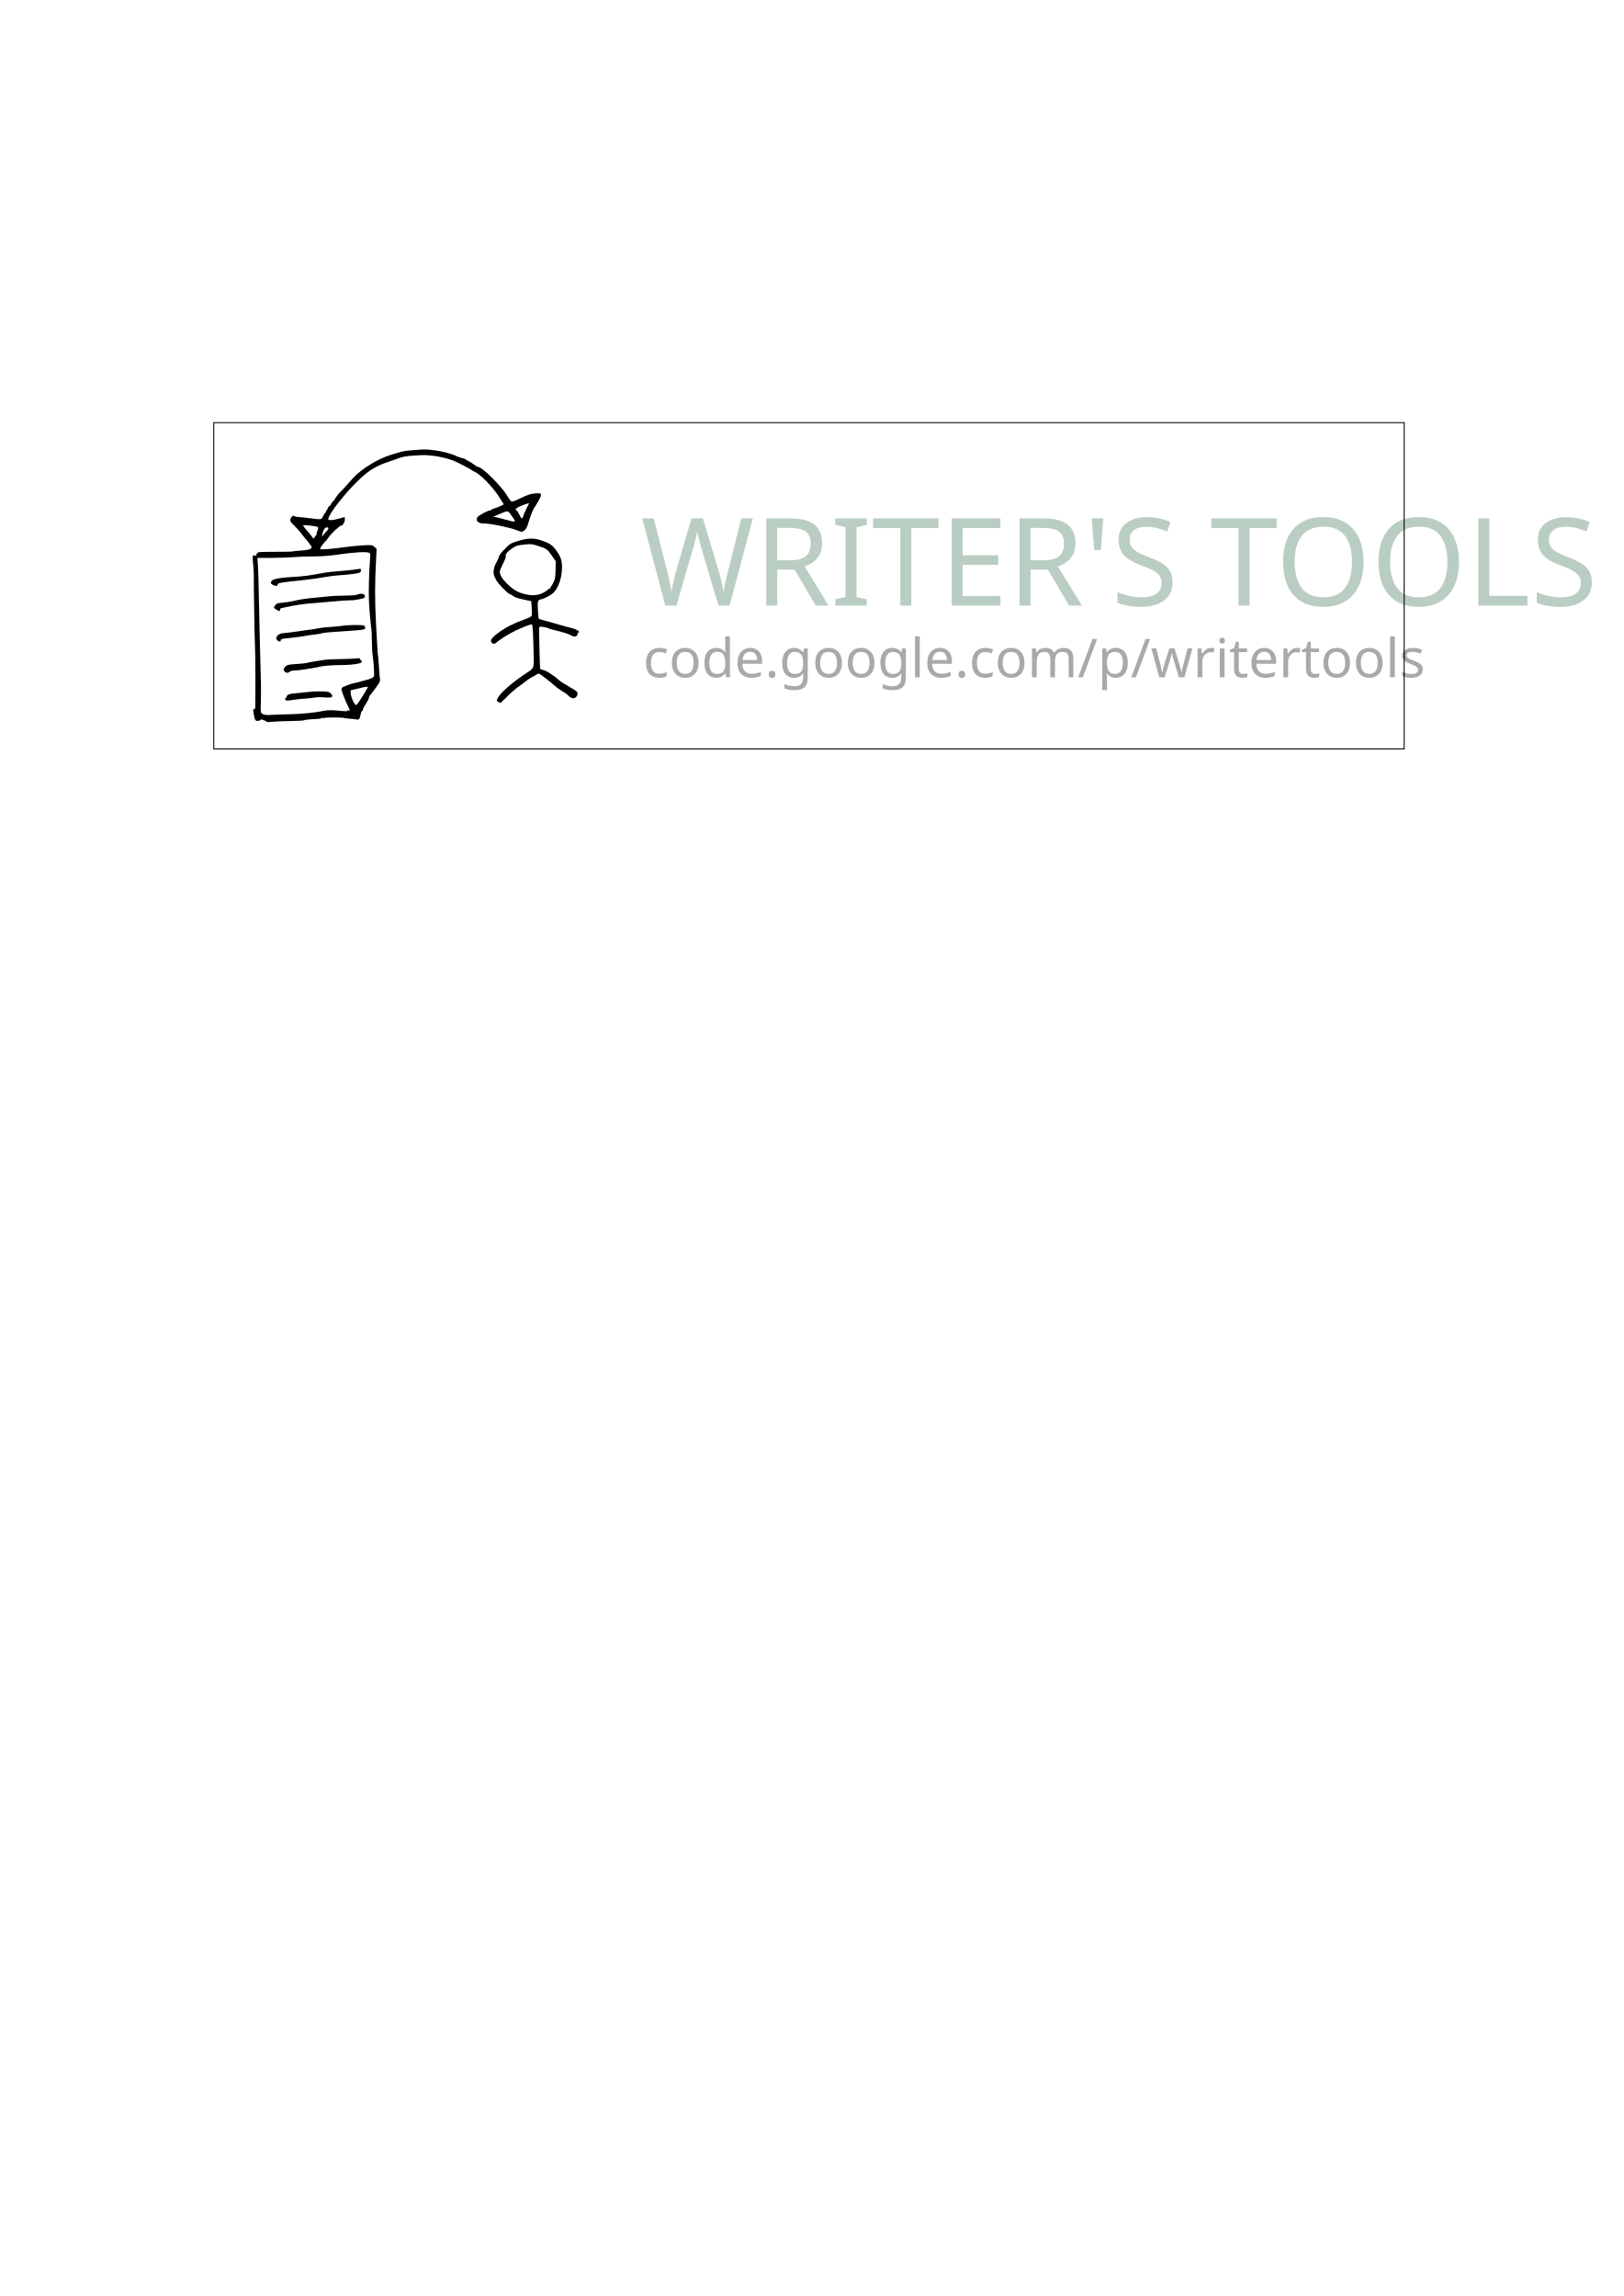
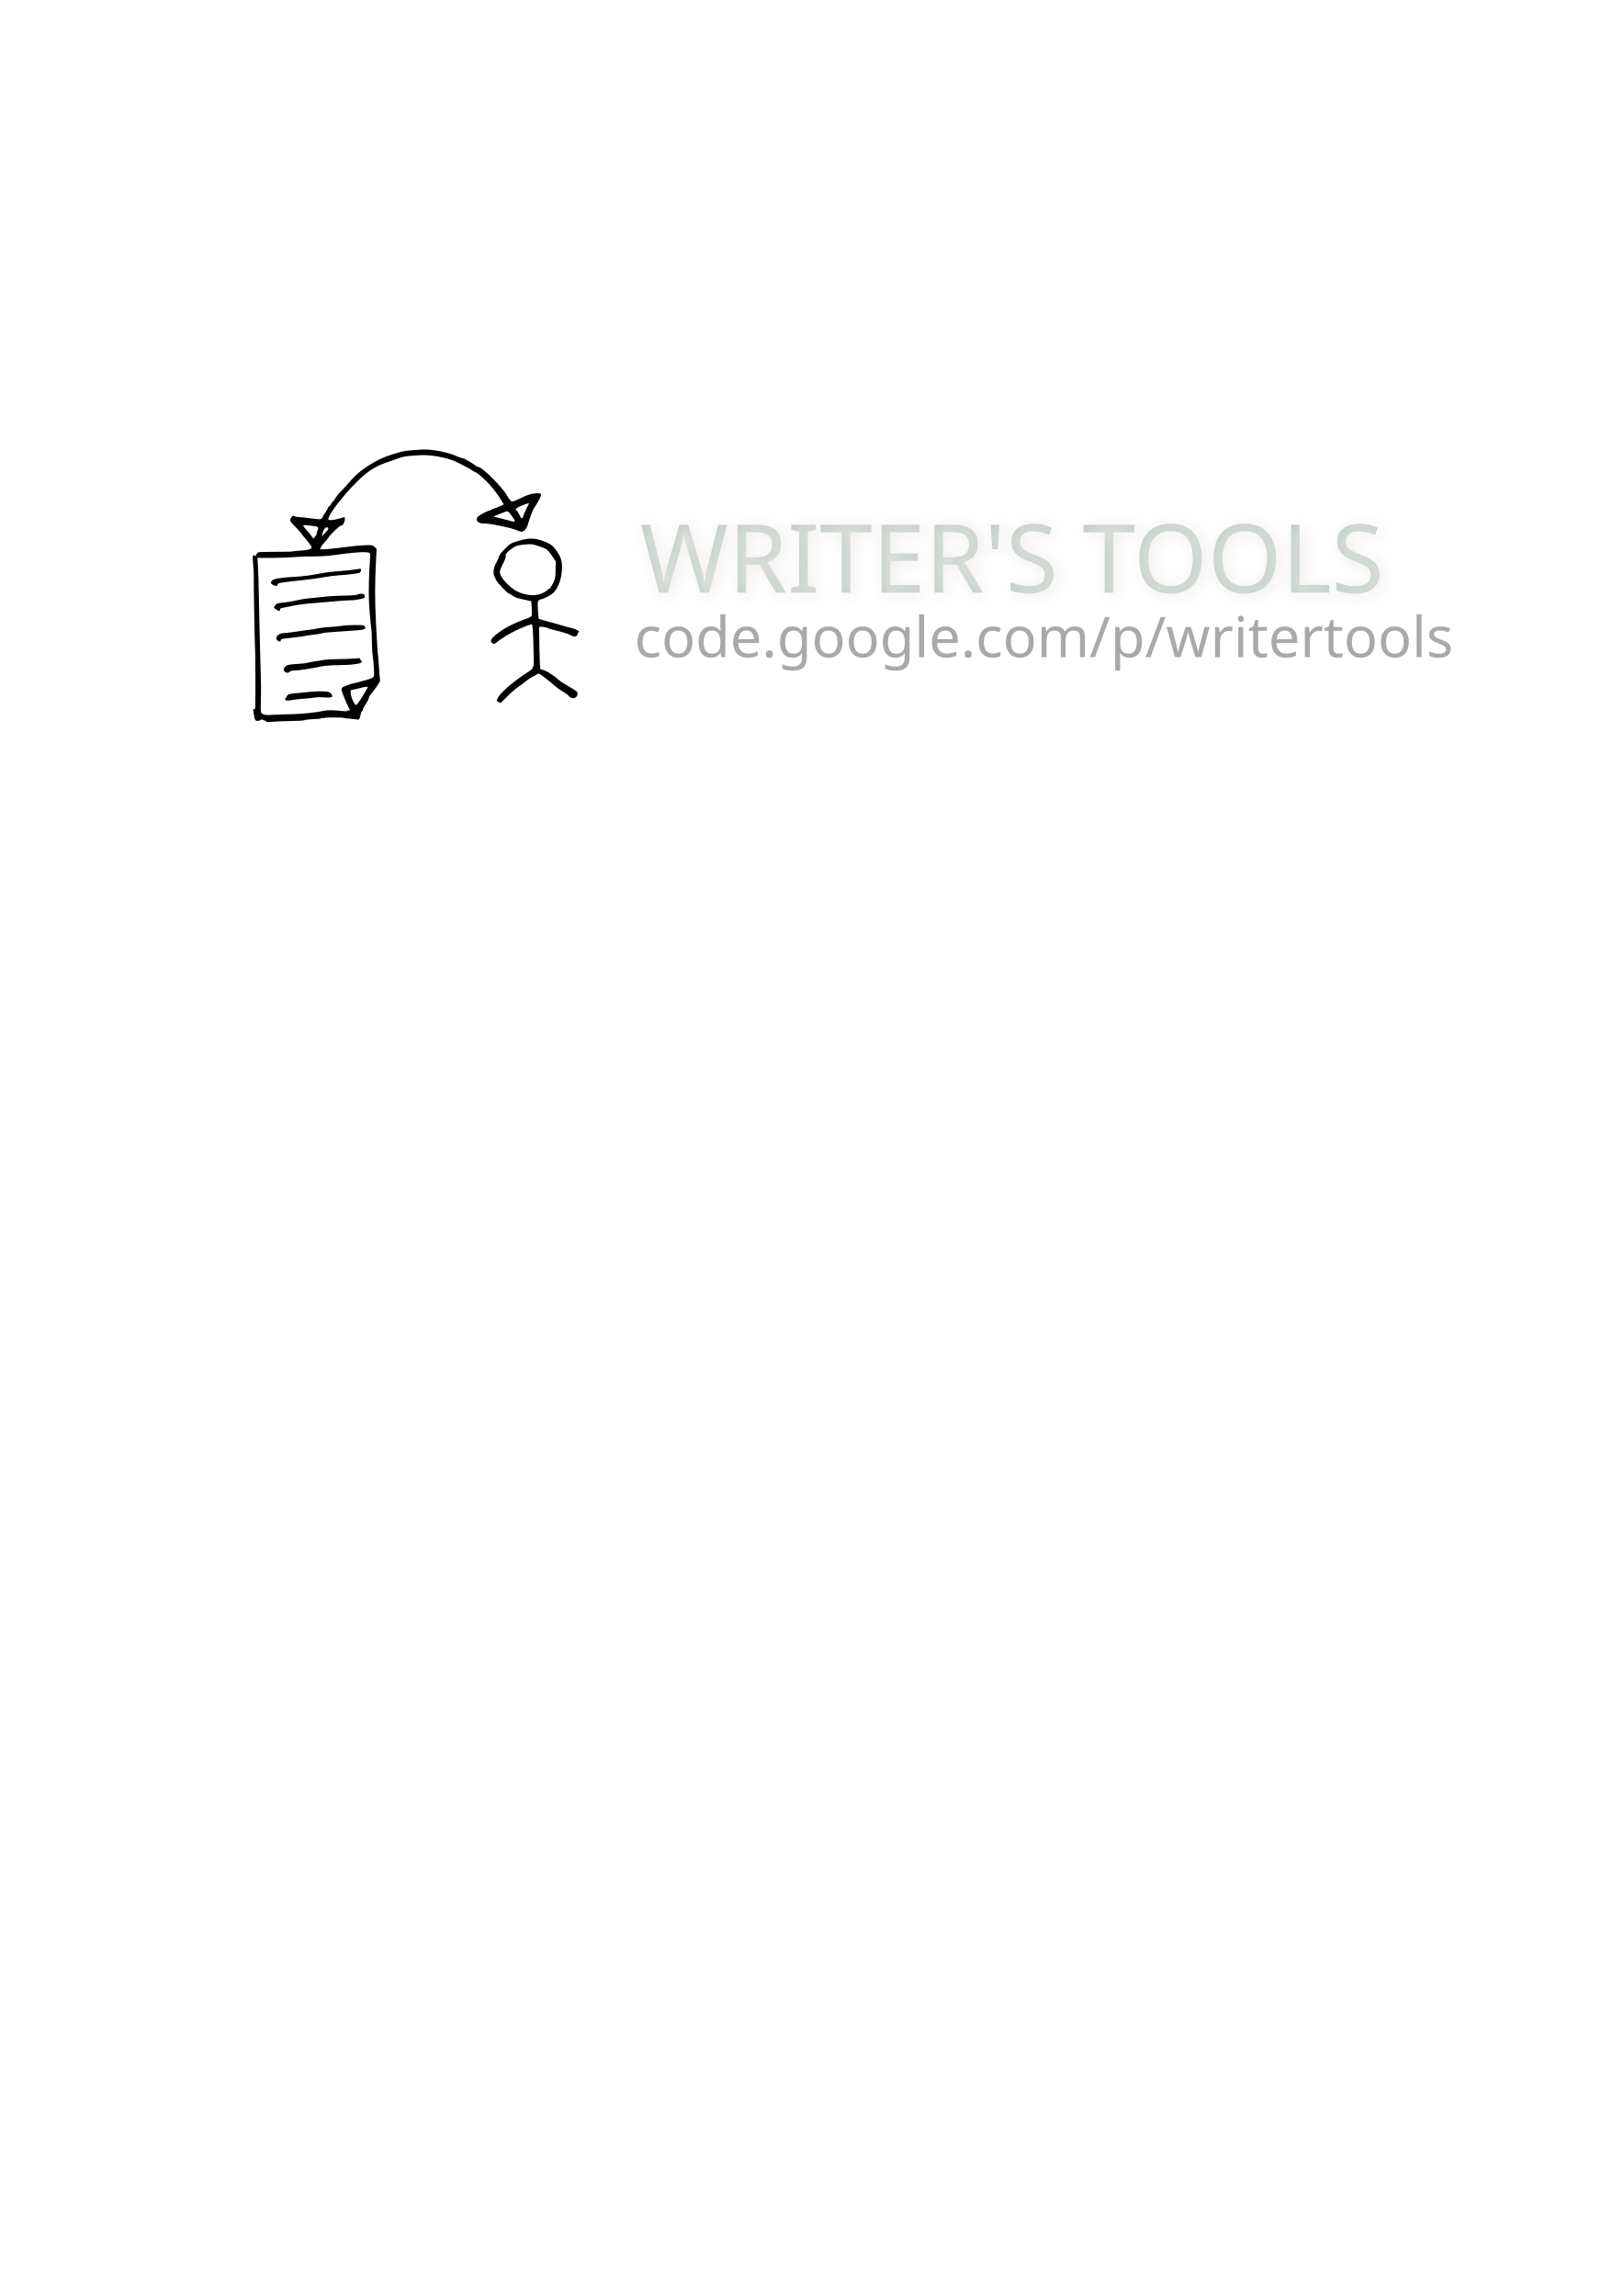
<svg xmlns="http://www.w3.org/2000/svg" width="744.094" height="1052.362" id="svg2">
-   <defs id="defs4" />
+   <defs id="defs4">
+     <filter x="-0.025" width="1.049" y="-0.234" height="1.468" id="filter3427">
+       <feGaussianBlur stdDeviation="3.43" id="feGaussianBlur3429" />
+     </filter>
+   </defs>
  <g id="layer1">
    <g id="g2223" transform="matrix(0.3534425,0,0,0.3534425,57.14088,101.4466)">
      <path id="path1350" d="M 183.429,648.634 C 183.429,648.013 183.091,647.601 182.679,647.717 C 182.266,647.834 180.859,647.338 179.551,646.614 C 178.132,645.829 176.923,645.678 176.551,646.24 C 175.593,647.687 171.892,648.344 170.158,647.374 C 169.304,646.895 168.316,644.592 167.963,642.254 C 167.61,639.917 167.085,636.768 166.796,635.255 C 166.401,633.194 166.665,632.505 167.849,632.505 C 169.62,632.505 169.485,636.252 169.469,587.505 C 169.463,571.28 169.226,554.855 168.941,551.005 C 168.457,544.456 167.195,469.996 167.383,459.005 C 167.43,456.255 167.033,449.517 166.502,444.031 C 165.786,436.625 165.836,433.871 166.699,433.338 C 167.338,432.943 168.387,433.056 169.03,433.589 C 169.852,434.272 170.378,433.843 170.805,432.143 C 171.172,430.679 172.388,429.481 173.889,429.104 C 175.252,428.762 185.383,428.513 196.403,428.55 C 207.422,428.587 216.787,428.401 217.214,428.138 C 217.641,427.874 222.701,427.353 228.459,426.981 C 238.515,426.33 242.429,425.013 242.429,422.279 C 242.429,421.556 235.739,412.806 233.426,410.505 C 233.15,410.23 231.039,407.53 228.736,404.505 C 226.433,401.48 222.272,396.862 219.489,394.243 C 214.022,389.098 213.48,387.297 216.295,383.636 C 217.838,381.629 218.441,381.441 220.241,382.405 C 221.409,383.03 223.617,383.509 225.147,383.47 C 226.677,383.43 233.104,384.077 239.429,384.908 C 255.781,387.056 254.916,387.195 257.429,382.005 C 258.627,379.53 260.043,377.505 260.577,377.505 C 261.11,377.505 261.3,377.106 260.999,376.618 C 260.697,376.131 261.121,375.176 261.94,374.496 C 262.759,373.816 263.429,372.644 263.429,371.891 C 263.429,371.138 264.329,369.96 265.429,369.273 C 266.529,368.586 267.429,367.527 267.429,366.919 C 267.429,366.312 268.325,365.004 269.42,364.013 C 270.515,363.022 272.494,360.365 273.819,358.108 C 275.143,355.851 277.51,352.842 279.078,351.421 C 280.646,350 283.729,346.809 285.929,344.331 C 288.129,341.853 292.404,337.04 295.429,333.636 C 306.51,321.167 329.14,307.314 346.429,302.417 C 350.554,301.249 354.604,300.029 355.429,299.706 C 356.254,299.383 357.379,299.052 357.929,298.971 C 358.479,298.889 360.054,298.544 361.429,298.204 C 364.049,297.555 371.545,296.839 384.867,295.963 C 397.752,295.116 420.822,299.589 431.429,304.991 C 432.804,305.691 435.504,306.6 437.429,307.01 C 439.354,307.421 441.154,308.037 441.429,308.381 C 441.704,308.724 443.729,309.893 445.929,310.978 C 448.129,312.063 451.494,314.201 453.406,315.728 C 455.319,317.255 457.571,318.505 458.411,318.505 C 463.444,318.505 489.259,344.206 495.812,355.741 C 498.179,359.907 500.712,363.136 501.772,363.338 C 502.786,363.53 506.386,362.342 509.772,360.697 C 522.542,354.493 525.789,353.358 532.36,352.808 C 541.28,352.06 541.747,353.235 536.334,362.806 C 534.095,366.766 531.689,370.68 530.988,371.505 C 529.468,373.292 525.109,384.715 522.887,392.733 C 521.261,398.599 517.877,402.505 514.421,402.505 C 513.465,402.505 510.606,401.586 508.067,400.463 C 500.714,397.211 472.761,391.548 465.235,391.786 C 458.146,392.011 454.214,387.619 457.679,383.345 C 459.542,381.047 472.292,374.303 473.437,375.01 C 473.982,375.347 474.429,375.219 474.429,374.724 C 474.429,374.23 476.341,373.239 478.679,372.522 C 483.529,371.035 491.429,367.544 491.429,366.887 C 491.429,366.645 488.565,362.072 485.064,356.726 C 476.622,343.831 461.485,328.356 453.861,324.826 C 451.698,323.824 449.704,322.719 449.429,322.369 C 448.474,321.154 429.897,311.582 425.425,310 C 417.008,307.022 406.48,304.614 398.696,303.886 C 388.137,302.898 388.543,302.899 374.44,303.829 C 364.536,304.483 360.398,305.24 354.44,307.487 C 350.309,309.045 344.229,311.202 340.929,312.28 C 325.117,317.444 314.561,324.217 300.929,337.948 C 290.864,348.085 288.062,351.265 276.131,366.09 C 269.302,374.576 263.073,385.12 264.001,386.622 C 264.9,388.078 270.504,387.628 277.929,385.505 C 281.775,384.405 285.036,383.505 285.175,383.505 C 285.315,383.505 285.429,384.871 285.429,386.54 C 285.429,390.012 282.847,394.505 280.851,394.505 C 278.784,394.505 267.525,404.97 264.448,409.751 C 262.942,412.091 260.479,415.13 258.974,416.505 C 256.464,418.799 253.429,423.482 253.429,425.061 C 253.429,426.065 267.177,424.975 284.929,422.565 C 293.729,421.37 305.472,420.228 311.024,420.028 C 320.724,419.678 321.229,419.764 323.894,422.236 L 326.669,424.809 L 326.049,436.407 C 324.295,469.258 324.239,490.295 325.827,521.038 C 327.444,552.349 327.948,559.957 328.807,566.005 C 329.041,567.655 329.534,574.34 329.903,580.861 C 330.271,587.381 330.798,593.303 331.073,594.02 C 331.348,594.738 330.912,596.603 330.103,598.165 C 328.798,600.686 321.61,610.547 318.224,614.462 C 317.531,615.263 316.931,616.388 316.892,616.962 C 316.759,618.873 314.664,623.056 311.464,627.797 C 309.723,630.376 308.551,632.894 308.858,633.391 C 309.166,633.889 308.79,634.536 308.022,634.831 C 307.255,635.125 306.307,637.31 305.915,639.685 C 305.074,644.785 303.749,646.723 301.537,646.088 C 300.653,645.834 296.619,645.372 292.575,645.06 C 288.53,644.749 284.889,644.29 284.483,644.039 C 283.213,643.254 261.016,643.172 259.226,643.946 C 258.29,644.351 257.084,644.41 256.546,644.077 C 256.007,643.745 255.326,643.862 255.032,644.338 C 254.738,644.814 251.894,645.292 248.713,645.4 C 239.984,645.696 233.446,646.376 232.253,647.114 C 231.665,647.477 223.702,647.884 214.557,648.018 C 205.411,648.153 194.666,648.6 190.679,649.013 C 185.516,649.547 183.429,649.438 183.429,648.634 z M 215.929,639.167 C 229.601,638.916 249.619,636.81 258.429,634.694 C 262.603,633.691 271.231,633.787 281.179,634.947 C 286.112,635.522 288.429,635.457 288.429,634.742 C 288.429,634.165 289.367,633.938 290.513,634.237 C 292.461,634.747 292.392,634.376 289.459,628.565 C 287.732,625.145 284.994,618.751 283.373,614.355 C 280.819,607.427 280.617,606.174 281.856,604.934 C 282.642,604.148 283.568,603.505 283.912,603.505 C 284.256,603.505 286.426,602.646 288.733,601.596 C 291.041,600.546 294.729,599.38 296.929,599.007 C 299.129,598.633 302.729,597.747 304.929,597.038 C 307.129,596.329 311.179,595.219 313.929,594.57 C 316.679,593.922 319.999,592.694 321.307,591.841 C 323.643,590.319 323.675,590.089 323.079,579.148 C 322.745,573.019 322.052,565.755 321.539,563.005 C 321.026,560.255 320.546,551.742 320.473,544.087 C 320.399,536.432 320.167,529.891 319.958,529.552 C 319.532,528.864 317.307,504.307 316.828,495.005 C 316.139,481.641 316.624,458.207 317.95,440.781 C 318.673,431.27 318.595,430.505 316.828,429.809 C 312.434,428.08 297.358,429.119 269.131,433.098 C 263.192,433.935 251.717,434.596 243.631,434.567 C 235.545,434.539 224.429,434.941 218.929,435.462 C 213.429,435.982 200.647,436.43 190.526,436.456 L 172.123,436.505 L 172.849,448.255 C 173.248,454.718 173.729,471.03 173.918,484.505 C 174.107,497.98 174.548,518.68 174.899,530.505 C 175.546,552.291 176.361,583.584 176.709,600.005 C 176.814,604.955 176.758,614.405 176.584,621.005 C 176.145,637.698 176.079,637.242 179.179,639.008 C 181.368,640.256 183.865,640.46 191.429,640.008 C 196.654,639.696 207.679,639.318 215.929,639.167 z M 208.067,620.005 C 207.75,619.18 207.897,618.505 208.393,618.505 C 208.888,618.505 209.58,617.605 209.929,616.504 C 210.853,613.593 213.177,612.695 221.503,612.031 C 225.587,611.706 232.517,611.004 236.902,610.472 C 246.034,609.365 258.691,609.207 263.371,610.144 C 267.055,610.88 270.359,614.975 268.649,616.685 C 267.616,617.718 263.934,617.825 254.598,617.093 C 252.216,616.907 248.616,617.108 246.598,617.542 C 244.58,617.975 238.429,618.631 232.929,618.999 C 227.429,619.367 220.73,620.082 218.042,620.587 C 211.174,621.877 208.731,621.735 208.067,620.005 z M 207.049,583.373 C 205.717,581.472 205.73,580.975 207.167,578.782 C 209.38,575.404 211.787,574.685 223.127,574.015 C 228.518,573.696 233.66,573.213 234.555,572.942 C 236.971,572.209 253.048,569.414 259.929,568.531 C 263.229,568.107 271.779,567.724 278.929,567.68 C 286.079,567.636 294.966,567.289 298.679,566.908 C 304.556,566.305 305.429,566.428 305.429,567.86 C 305.429,568.765 305.879,569.505 306.429,569.505 C 308.431,569.505 307.366,572.482 305.179,573 C 297.841,574.739 291.556,575.325 279.007,575.441 C 266.657,575.555 255.315,576.587 251.233,577.967 C 250.516,578.21 248.251,578.651 246.2,578.948 C 244.149,579.245 238.577,580.166 233.819,580.996 C 229.06,581.826 223.008,582.505 220.369,582.505 C 217.438,582.505 214.988,583.089 214.071,584.005 C 211.934,586.142 208.79,585.859 207.049,583.373 z M 198.592,543.907 C 195.755,541.92 195.854,539.393 198.881,536.55 C 200.765,534.78 202.793,534.152 207.631,533.841 C 211.095,533.618 220.004,532.49 227.429,531.333 C 234.854,530.177 241.604,529.238 242.429,529.247 C 243.254,529.256 246.629,528.666 249.929,527.935 C 253.229,527.204 260.879,526.323 266.929,525.977 C 272.979,525.631 280.127,524.933 282.815,524.427 C 285.503,523.92 292.799,523.505 299.03,523.505 C 308.924,523.505 310.48,523.733 311.324,525.309 C 313.259,528.924 311.177,529.741 297.786,530.622 C 264.087,532.839 257.752,533.387 255.429,534.288 C 254.054,534.822 249.554,535.57 245.429,535.95 C 241.304,536.331 236.579,537.015 234.929,537.47 C 233.279,537.925 227.204,538.821 221.429,539.461 C 215.654,540.101 209.016,540.85 206.679,541.126 C 203.974,541.445 202.429,542.129 202.429,543.007 C 202.429,545.197 200.934,545.547 198.592,543.907 z M 196.679,503.516 C 192.922,501.225 192.833,500.838 195.32,497.603 C 196.9,495.547 198.374,495.09 205.548,494.431 C 210.157,494.008 216.816,492.939 220.345,492.056 C 227.587,490.244 236.409,488.932 247.429,488.028 C 251.554,487.69 258.728,486.96 263.372,486.407 C 268.015,485.854 277.894,485.391 285.324,485.38 C 293.194,485.367 299.689,484.899 300.881,484.259 C 303.621,482.788 308.631,482.514 310.179,483.751 C 312.228,485.389 311.649,488.417 309.179,488.978 C 300.029,491.056 297.17,491.459 291.429,491.484 C 287.854,491.499 277.954,492.187 269.429,493.014 C 260.904,493.84 248.079,494.946 240.929,495.47 C 233.779,495.994 223.429,497.4 217.929,498.595 C 212.429,499.789 206.466,500.982 204.679,501.245 C 202.327,501.592 201.429,502.246 201.429,503.614 C 201.429,505.995 200.72,505.98 196.679,503.516 z M 192.679,471.689 C 188.984,469.93 188.612,468.322 191.284,465.65 C 193.475,463.458 203.448,461.864 220.429,460.991 C 231.456,460.423 239.519,459.331 256.929,456.044 C 261.329,455.214 268.979,454.28 273.929,453.97 C 283.187,453.39 297.435,451.873 303.179,450.857 C 305.949,450.367 306.429,450.576 306.429,452.271 C 306.429,453.365 305.837,454.751 305.115,455.351 C 303.673,456.547 290.977,458.234 276.929,459.095 C 271.979,459.399 263.654,460.485 258.429,461.509 C 253.204,462.532 242.179,464.085 233.929,464.96 C 201.691,468.376 198.429,468.928 198.429,470.965 C 198.429,473.078 196.189,473.36 192.679,471.689 z M 308.549,615.67 C 312.333,609.435 315.429,604.14 315.429,603.902 C 315.429,603.36 309.44,603.97 307.429,604.717 C 306.604,605.023 303.004,605.908 299.429,606.683 L 292.929,608.092 L 293.098,612.102 C 293.318,617.281 298.179,627.704 300.188,627.302 C 301.002,627.138 304.765,621.904 308.549,615.67 z M 248.334,406.862 C 248.87,406.233 249.104,405.514 248.855,405.265 C 248.606,405.016 249.117,403.103 249.99,401.013 C 251.903,396.434 251.437,395.998 243.525,394.97 C 234.094,393.744 231.429,393.637 231.429,394.485 C 231.429,395.286 234.997,399.8 238.931,403.976 C 240.033,405.145 241.782,407.395 242.818,408.977 C 244.627,411.738 244.755,411.776 246.031,409.928 C 246.762,408.871 247.799,407.49 248.334,406.862 z M 263.152,400.243 C 265.101,398.164 263.719,396.073 261.068,397.09 C 259.011,397.879 257.38,400.77 256.333,405.482 L 255.551,409.005 L 258.525,405.505 C 260.161,403.58 262.243,401.212 263.152,400.243 z M 505.331,387.322 C 504.688,386.122 502.637,383.016 500.773,380.422 C 497.272,375.549 496.236,375.245 490.929,377.535 C 489.829,378.01 486.469,379.419 483.463,380.667 L 477.997,382.937 L 483.463,384.152 C 486.469,384.82 492.079,386.271 495.929,387.376 C 505.498,390.122 506.825,390.115 505.331,387.322 z M 516.429,383.143 C 516.429,382.459 518.215,378.205 520.398,373.691 L 524.368,365.482 L 521.648,366.12 C 520.152,366.471 516.123,368.033 512.695,369.591 C 507.985,371.733 506.609,372.812 507.068,374.008 C 507.402,374.879 507.911,375.356 508.198,375.069 C 508.486,374.781 509.687,376.454 510.868,378.786 C 512.048,381.118 513.364,383.591 513.791,384.282 C 514.686,385.731 516.429,384.979 516.429,383.143 z M 483.961,622.954 C 482.039,621.501 482.036,621.39 483.824,618.069 C 487.626,611.01 501.766,598.599 519.553,586.71 C 531.736,578.567 530.696,581.85 530.043,553.592 C 529.532,531.429 529.012,523.755 527.951,522.694 C 527.278,522.021 514.925,526.788 505.929,531.192 C 497.39,535.371 486.695,542.095 481.601,546.486 C 479.865,547.982 478.814,548.247 477.468,547.526 C 472.571,544.905 474.523,540.985 484.365,533.672 C 493.593,526.816 504.89,521.018 518.114,516.35 C 524.722,514.018 527.441,512.565 527.806,511.171 C 528.084,510.106 528.048,505.486 527.724,500.905 L 527.137,492.576 L 519.533,490.958 C 509.122,488.743 505.941,487.694 503.241,485.586 C 501.969,484.593 499.957,483.476 498.769,483.104 C 496.023,482.244 483.37,468.917 481.562,464.98 C 480.81,463.344 479.798,461.224 479.312,460.269 C 477.11,455.94 478.566,447.387 482.505,441.505 C 483.426,440.13 484.516,437.453 484.927,435.557 C 485.442,433.181 487.892,429.862 492.802,424.888 C 499.714,417.886 500.231,417.575 509.956,414.578 C 522.357,410.757 530.269,410.478 539.422,413.54 C 552.01,417.752 554.955,419.871 561.31,429.29 C 566.722,437.311 567.991,444.097 566.449,456.776 C 565.277,466.414 560.996,476.665 556.097,481.564 C 553.31,484.351 544.198,489.279 540.524,489.987 C 535.523,490.95 535.127,492.106 535.765,503.864 C 536.09,509.86 536.607,515.017 536.913,515.323 C 537.445,515.855 542.591,517.352 557.929,521.439 C 561.779,522.465 566.279,523.778 567.929,524.358 C 569.579,524.938 574.054,526.112 577.875,526.967 C 581.696,527.823 585.176,529.081 585.61,529.764 C 586.043,530.447 586.405,530.635 586.413,530.184 C 586.422,529.732 587.104,530.037 587.929,530.862 C 589.623,532.557 589.947,533.943 588.429,533.005 C 587.879,532.665 587.429,533.224 587.429,534.246 C 587.429,538.343 583.207,539.717 579.03,536.98 C 576.5,535.322 566.677,532.246 556.506,529.928 C 552.974,529.122 549.599,528.073 549.006,527.596 C 548.413,527.119 545.566,526.411 542.679,526.023 C 536.85,525.24 537.104,524.905 537.379,533.005 C 537.453,535.205 537.671,546.532 537.863,558.175 C 538.055,569.819 538.512,579.832 538.879,580.425 C 539.246,581.019 540.308,581.507 541.238,581.509 C 544.908,581.518 555.504,588.064 563.315,595.149 C 564.627,596.339 566.877,597.911 568.315,598.643 C 569.752,599.375 573.009,601.33 575.551,602.989 C 578.093,604.648 581.588,606.776 583.318,607.718 C 587.149,609.805 588.049,611.848 586.569,615.097 C 584.532,619.567 579.155,619.505 575.208,614.966 C 574.019,613.599 570.545,611.089 567.487,609.388 C 564.43,607.688 560.129,604.619 557.929,602.57 C 555.729,600.521 550.086,595.892 545.389,592.284 C 537.492,586.219 536.701,585.836 534.889,587.196 C 533.811,588.006 531.119,589.533 528.907,590.59 C 526.695,591.646 522.813,594.197 520.28,596.258 C 517.748,598.319 514.658,600.68 513.413,601.505 C 507.679,605.307 500.941,611.073 494.722,617.5 C 490.995,621.353 487.492,624.491 486.937,624.473 C 486.382,624.456 485.043,623.772 483.961,622.954 z M 536.929,483.95 C 540.347,483.308 547.459,479.378 549.372,477.074 C 550.078,476.223 551.124,475.817 551.696,476.171 C 552.277,476.53 552.441,476.334 552.067,475.729 C 551.698,475.132 551.87,474.35 552.449,473.992 C 553.029,473.634 554.614,471.038 555.972,468.223 C 558.073,463.867 558.478,461.449 558.685,452.002 L 558.929,440.901 L 554.17,433.953 C 548.275,425.345 547.044,424.46 536.135,420.985 C 527.659,418.285 527.002,418.224 517.571,419.249 C 508.511,420.233 507.36,420.615 501.867,424.463 C 495.594,428.857 493.408,431.709 494.146,434.533 C 494.394,435.482 492.759,439.726 490.513,443.966 C 488.267,448.206 486.429,452.776 486.429,454.122 C 486.429,458.627 489.274,463.449 495.65,469.752 C 503.861,477.869 509.843,481.368 519.269,483.564 C 526.466,485.241 529.671,485.311 536.929,483.95 z " style="fill:#000000" />
    </g>
-     <text xml:space="preserve" style="font-size:12px;font-style:normal;font-weight:normal;line-height:125%;fill:#bacdc2;fill-opacity:1;stroke:none;stroke-width:1px;stroke-linecap:butt;stroke-linejoin:miter;stroke-opacity:1;font-family:Bitstream Vera Sans" x="293.644" y="277.583" id="text2226">
-       <tspan id="tspan2228" x="293.644" y="277.583" style="font-size:56px;font-style:normal;font-variant:normal;font-weight:normal;font-stretch:normal;text-align:start;line-height:125%;writing-mode:lr-tb;text-anchor:start;fill:#bacdc2;fill-opacity:1;font-family:OLDNEW Axis">WRITER'S TOOLS</tspan>
+     <text xml:space="preserve" style="font-size:10.243px;font-style:normal;font-weight:normal;line-height:125%;fill:#bacdc2;fill-opacity:1;stroke:none;stroke-width:1px;stroke-linecap:butt;stroke-linejoin:miter;stroke-opacity:1;font-family:Bitstream Vera Sans" x="293.298" y="271.61" id="text2226">
+       <tspan id="tspan2228" x="293.298" y="271.61" style="font-size:43.532px;font-style:normal;font-variant:normal;font-weight:normal;font-stretch:normal;text-align:start;line-height:125%;writing-mode:lr-tb;text-anchor:start;fill:#bacdc2;fill-opacity:1;font-family:COM4t Sans Medium">WRITER'S TOOLS</tspan>
    </text>
-     <text xml:space="preserve" style="font-size:24.642px;font-style:normal;font-variant:normal;font-weight:normal;font-stretch:normal;text-align:start;line-height:100%;writing-mode:lr-tb;text-anchor:start;fill:#a9a9a9;fill-opacity:1;stroke:none;stroke-width:1px;stroke-linecap:butt;stroke-linejoin:miter;stroke-opacity:1;font-family:COM4t Sans Medium" x="294.713" y="310.421" id="text3237">
-       <tspan id="tspan3239" x="294.713" y="310.421">code.google.com/p/writertools</tspan>
+     <text xml:space="preserve" style="font-size:25.805px;font-style:normal;font-variant:normal;font-weight:normal;font-stretch:normal;text-align:start;line-height:100%;writing-mode:lr-tb;text-anchor:start;fill:#a9a9a9;fill-opacity:1;stroke:none;stroke-width:1px;stroke-linecap:butt;stroke-linejoin:miter;stroke-opacity:1;font-family:COM4t Sans Medium" x="290.713" y="301.218" id="text3237">
+       <tspan id="tspan3239" x="290.713" y="301.218" style="font-size:25.805px;font-style:normal;font-variant:normal;font-weight:normal;font-stretch:normal;text-align:start;line-height:100%;writing-mode:lr-tb;text-anchor:start;font-family:Familian Elder">code.google.com/p/writertools</tspan>
    </text>
-     <rect style="fill:none;fill-opacity:1;stroke:#000000;stroke-width:0.451;stroke-linecap:round;stroke-linejoin:miter;stroke-miterlimit:4;stroke-dasharray:none;stroke-opacity:1" id="rect2163" width="545.531" height="149.551" x="97.96" y="193.708" />
+     <text xml:space="preserve" style="font-size:10.243px;font-style:normal;font-weight:normal;line-height:125%;fill:#eee7e7;fill-opacity:1;stroke:none;stroke-width:1px;stroke-linecap:butt;stroke-linejoin:miter;stroke-opacity:1;filter:url(#filter3427);font-family:Bitstream Vera Sans" x="294.825" y="272.576" id="text2164">
+       <tspan id="tspan2166" x="294.825" y="272.576" style="font-size:43.532px;font-style:normal;font-variant:normal;font-weight:normal;font-stretch:normal;text-align:start;line-height:125%;writing-mode:lr-tb;text-anchor:start;fill:#eee7e7;fill-opacity:1;font-family:COM4t Sans Medium">WRITER'S TOOLS</tspan>
+     </text>
  </g>
</svg>
